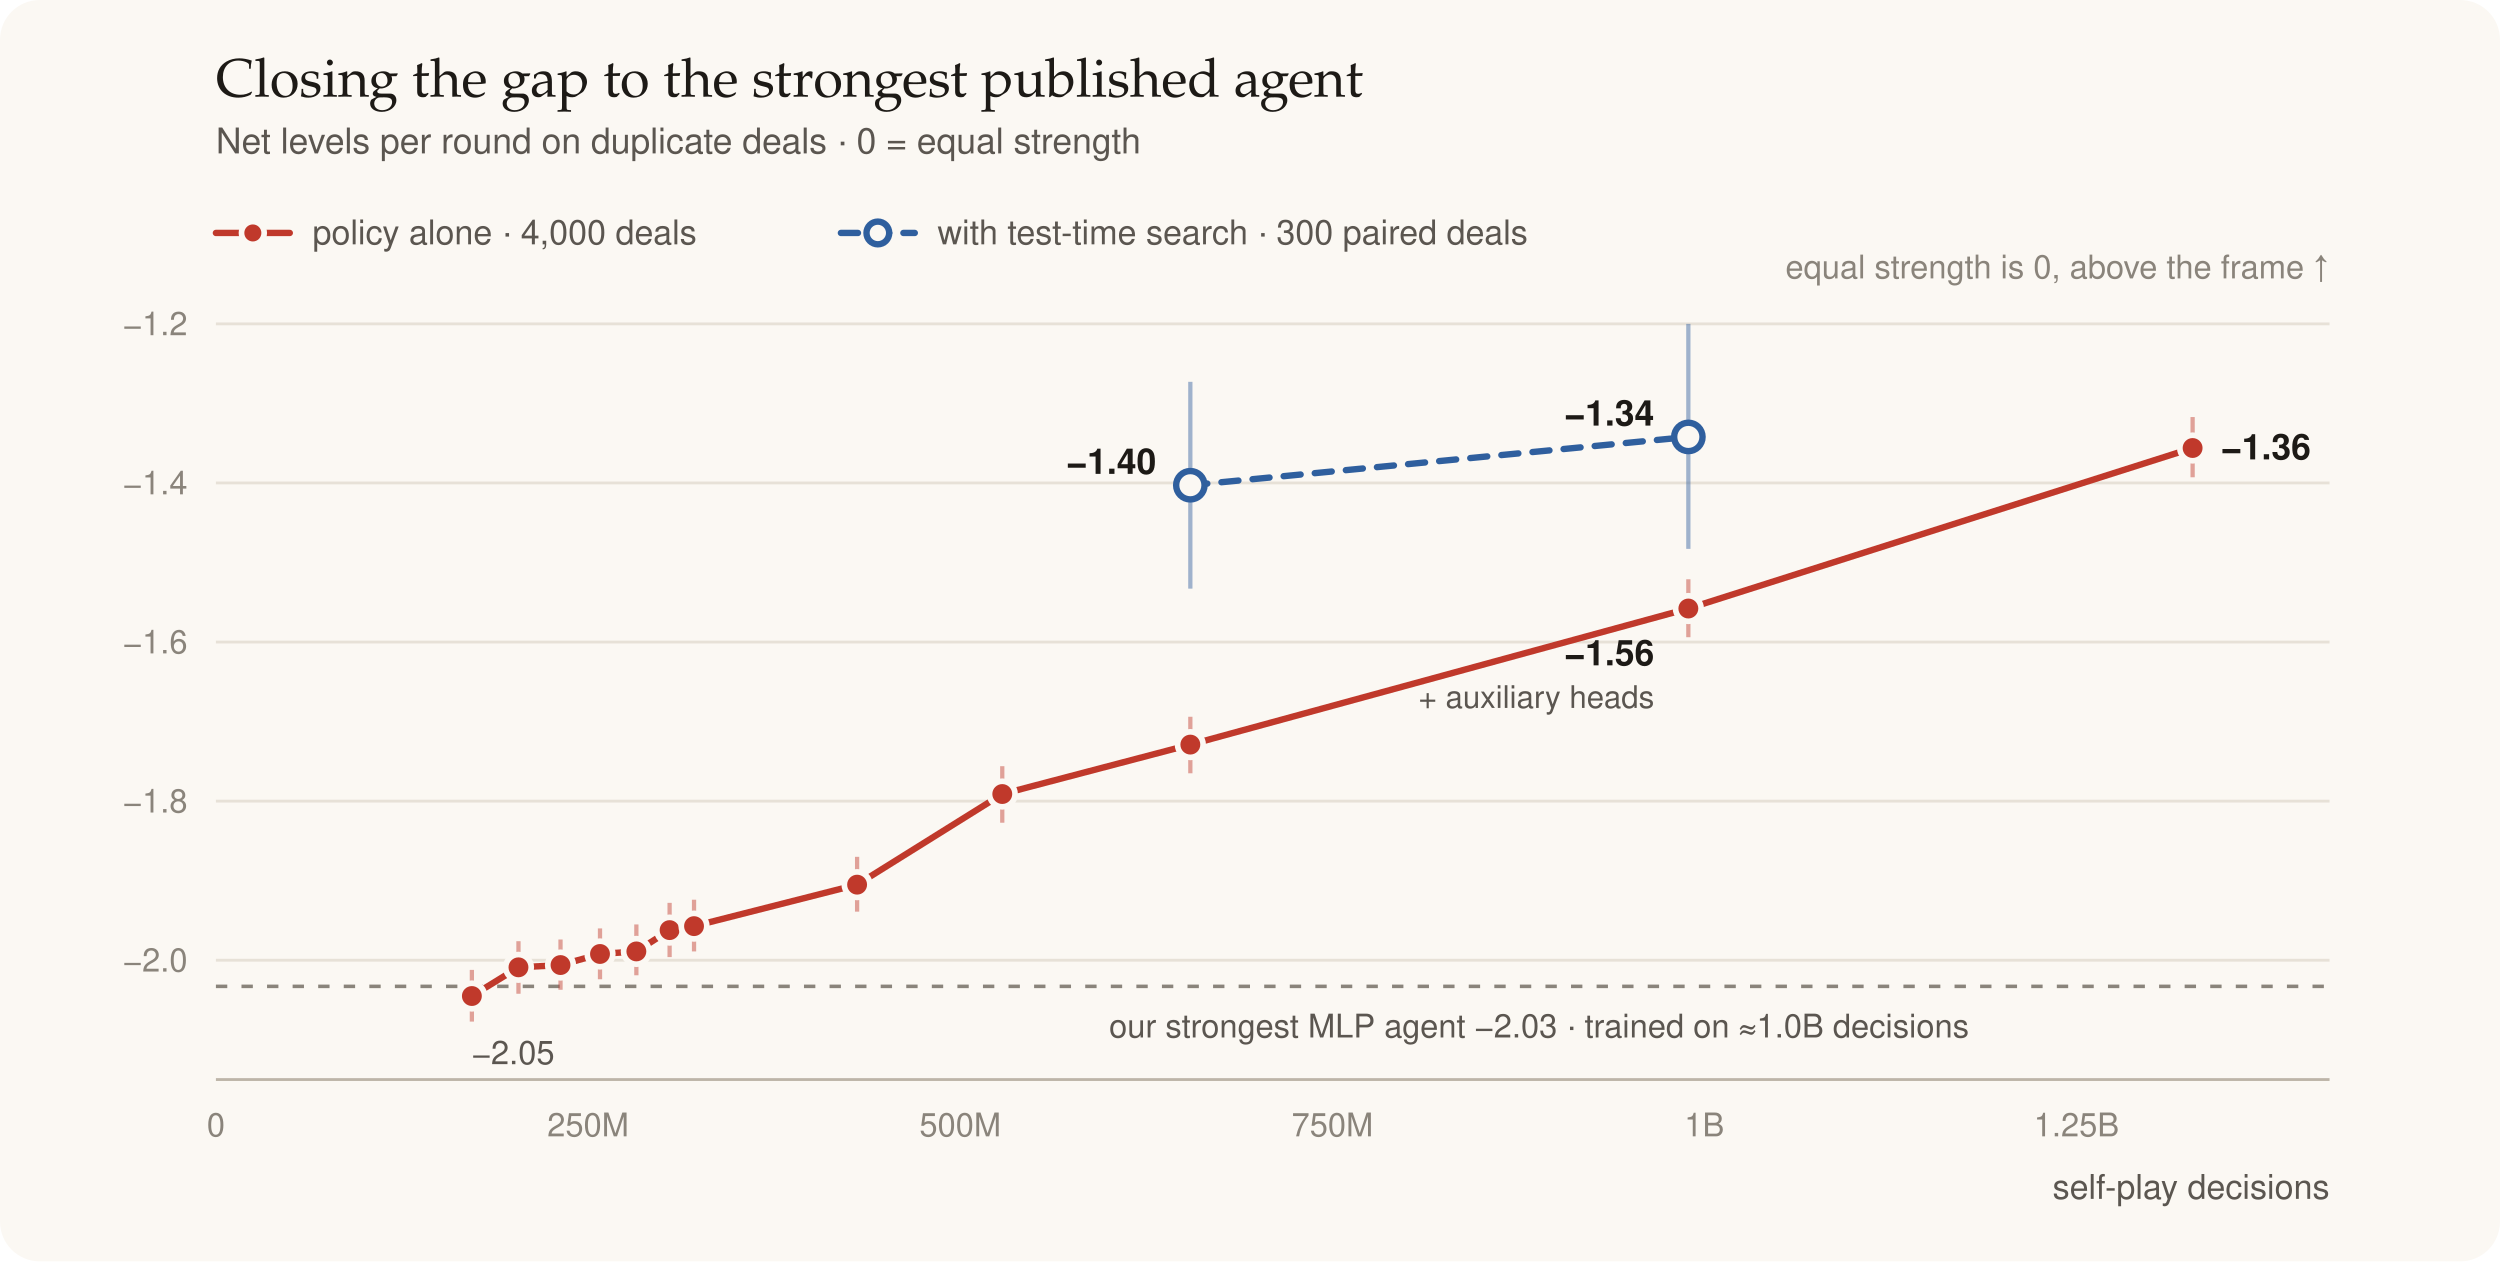
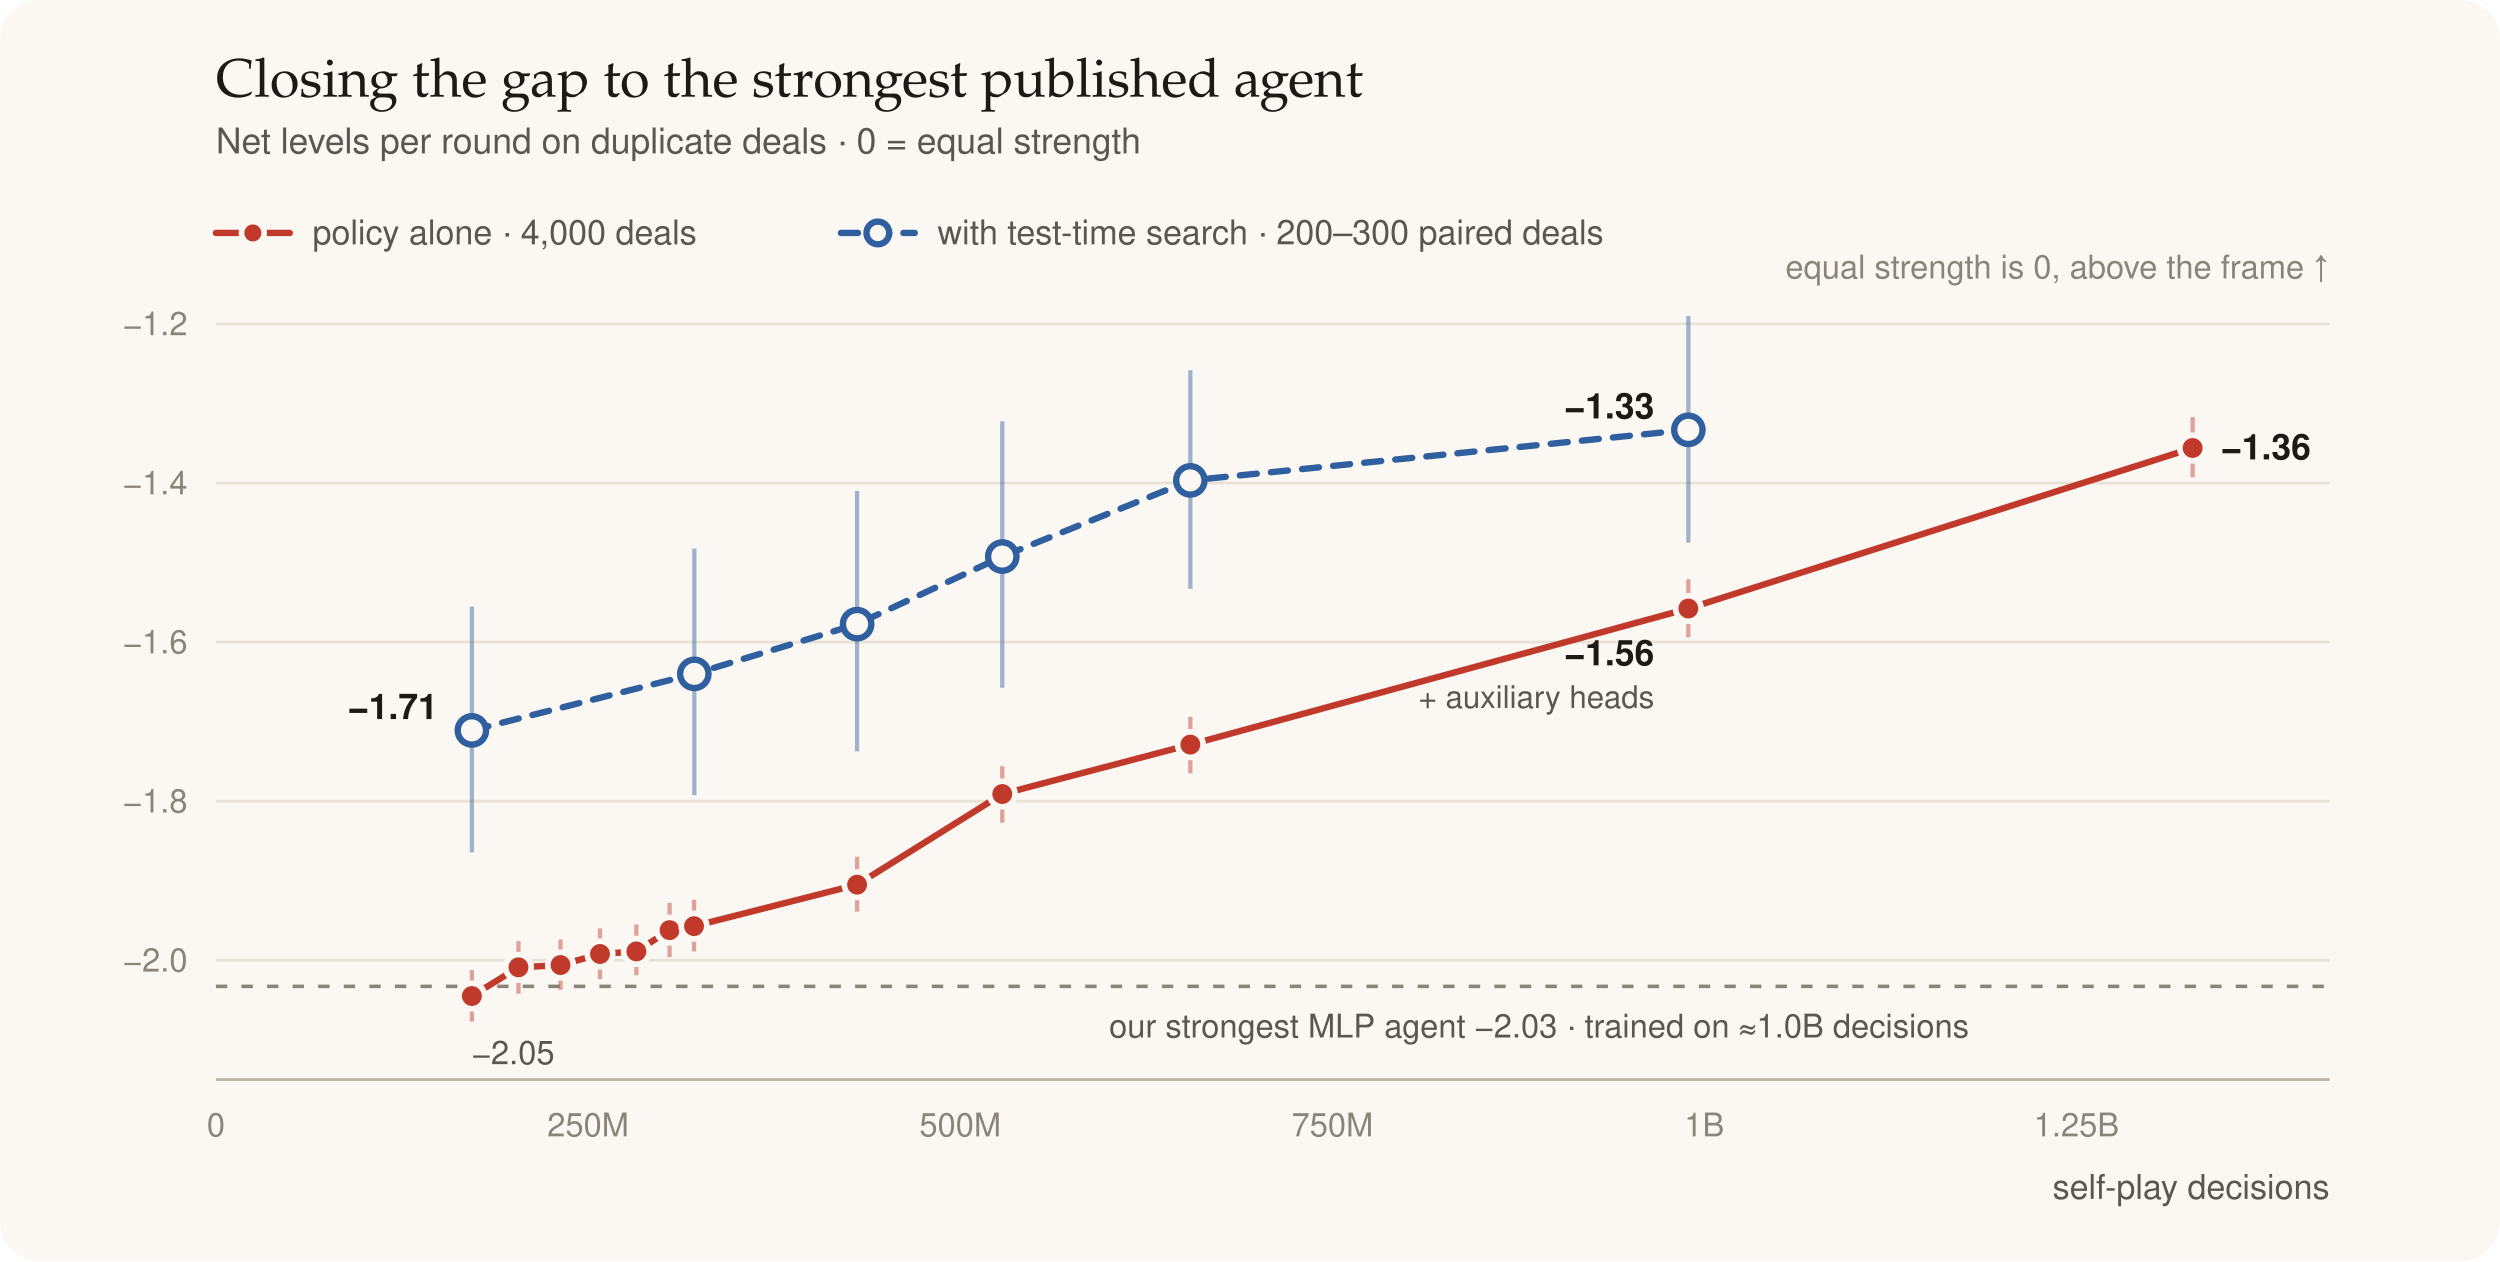
<svg xmlns="http://www.w3.org/2000/svg" viewBox="0 0 880 444" width="880" height="444" role="img" aria-labelledby="t d">
  <style>
.bg{fill:#fbf8f3}.ink{fill:#1d1a16}.ink2{fill:#5b5650}.mute{fill:#8a847b}
.grid{stroke:#e7e1d7;stroke-width:1}.axis{stroke:#bdb5a8;stroke-width:1}
.ln{stroke:#c0392b;stroke-width:2.25;fill:none;stroke-linejoin:round;stroke-linecap:round}
.dot{fill:#c0392b;stroke:#fbf8f3;stroke-width:2}.ci{stroke:#c0392b;stroke-opacity:.45;stroke-width:1.5}
.hol{fill:#fbf8f3;stroke:#c0392b;stroke-width:2.25}.ref{stroke:#8a847b;stroke-width:1.25;stroke-dasharray:4 5}
.lead{stroke:#bdb5a8;stroke-width:1}
text{font-family:ui-sans-serif,-apple-system,"Segoe UI",Helvetica,Arial,sans-serif}
.serif{font-family:"Iowan Old Style","Palatino Linotype",Palatino,Georgia,serif}
</style>
  <rect class="bg" width="880" height="444" rx="14" />
  <text class="ink serif" x="76" y="34" font-size="19">Closing the gap to the strongest published agent</text>
  <text class="ink2" x="76" y="54" font-size="12.5">Net levels per round on duplicate deals · 0 = equal strength</text>
  <line class="grid" x1="76" x2="820" y1="338.0" y2="338.0" />
  <text class="mute" x="66" y="342.0" font-size="11.5" text-anchor="end">−2.0</text>
  <line class="grid" x1="76" x2="820" y1="282.0" y2="282.0" />
  <text class="mute" x="66" y="286.0" font-size="11.5" text-anchor="end">−1.8</text>
  <line class="grid" x1="76" x2="820" y1="226.0" y2="226.0" />
  <text class="mute" x="66" y="230.0" font-size="11.5" text-anchor="end">−1.6</text>
  <line class="grid" x1="76" x2="820" y1="170.0" y2="170.0" />
  <text class="mute" x="66" y="174.0" font-size="11.5" text-anchor="end">−1.4</text>
  <line class="grid" x1="76" x2="820" y1="114.0" y2="114.0" />
  <text class="mute" x="66" y="118.0" font-size="11.5" text-anchor="end">−1.2</text>
  <line class="axis" x1="76" x2="820" y1="380" y2="380" />
  <text class="mute" x="76.0" y="400" font-size="11.5" text-anchor="middle">0</text>
  <text class="mute" x="207.0" y="400" font-size="11.5" text-anchor="middle">250M</text>
  <text class="mute" x="338.0" y="400" font-size="11.5" text-anchor="middle">500M</text>
  <text class="mute" x="469.0" y="400" font-size="11.5" text-anchor="middle">750M</text>
  <text class="mute" x="599.9" y="400" font-size="11.5" text-anchor="middle">1B</text>
  <text class="mute" x="730.9" y="400" font-size="11.5" text-anchor="middle">1.25B</text>
  <text class="ink2" x="820" y="422" font-size="12" text-anchor="end">self-play decisions</text>
  <line class="ref" x1="76" x2="820" y1="347.2" y2="347.2" />
  <text class="ink2" x="390.4" y="365.2" font-size="11.5">our strongest MLP agent  −2.03  ·  trained on ≈1.0B decisions</text>
  <text class="mute" x="820" y="98" font-size="11.5" text-anchor="end">equal strength is 0, above the frame ↑</text>
  <line class="ci" x1="166.1" x2="166.1" y1="359.6" y2="341.4" />
  <line class="ci" x1="182.5" x2="182.5" y1="349.8" y2="331.3" />
  <line class="ci" x1="197.3" x2="197.3" y1="348.4" y2="330.7" />
  <line class="ci" x1="211.2" x2="211.2" y1="344.7" y2="326.8" />
  <line class="ci" x1="224.0" x2="224.0" y1="343.3" y2="325.4" />
  <line class="ci" x1="235.7" x2="235.7" y1="336.9" y2="317.8" />
  <line class="ci" x1="244.3" x2="244.3" y1="334.9" y2="316.7" />
  <line class="ci" x1="301.7" x2="301.7" y1="320.9" y2="301.6" />
  <line class="ci" x1="352.8" x2="352.8" y1="289.6" y2="269.7" />
  <line class="ci" x1="419.0" x2="419.0" y1="272.2" y2="252.3" />
  <line class="ci" x1="594.3" x2="594.3" y1="224.3" y2="203.9" />
  <line class="ci" x1="771.8" x2="771.8" y1="168.0" y2="146.8" />
  <path class="ln" d="M166.1,350.6 L182.5,340.5 L197.3,339.7 L211.2,335.8 L224.0,334.9 L235.7,327.4 L244.3,326.0 L301.7,311.4 L352.8,279.5 L419.0,262.1 L594.3,214.2 L771.8,157.7" />
  <circle class="dot" cx="166.1" cy="350.6" r="4.5" />
  <circle class="dot" cx="182.5" cy="340.5" r="4.5" />
  <circle class="dot" cx="197.3" cy="339.7" r="4.5" />
  <circle class="dot" cx="211.2" cy="335.8" r="4.5" />
  <circle class="dot" cx="224.0" cy="334.9" r="4.5" />
  <circle class="dot" cx="235.7" cy="327.4" r="4.5" />
  <circle class="dot" cx="244.3" cy="326.0" r="4.5" />
  <circle class="dot" cx="301.7" cy="311.4" r="4.5" />
  <circle class="dot" cx="352.8" cy="279.5" r="4.5" />
  <circle class="dot" cx="419.0" cy="262.1" r="4.5" />
  <circle class="dot" cx="594.3" cy="214.2" r="4.5" />
  <circle class="dot" cx="771.8" cy="157.7" r="4.5" />
  <style>.sl{stroke:#2f5f9e;stroke-width:2.25;fill:none;stroke-dasharray:6 5;stroke-linecap:round}.sh{fill:#fbf8f3;stroke:#2f5f9e;stroke-width:2.25}.sci{stroke:#2f5f9e;stroke-opacity:.45;stroke-width:1.5}.blue{fill:#2f5f9e}</style>
-   <line class="sci" x1="419.0" x2="419.0" y1="207.2" y2="134.4" />
-   <line class="sci" x1="594.3" x2="594.3" y1="193.2" y2="114.0" />
-   <path class="sl" d="M419.0,170.8 L594.3,153.8" />
-   <circle class="sh" cx="419.0" cy="170.8" r="5" />
-   <circle class="sh" cx="594.3" cy="153.8" r="5" />
-   <text class="ink" x="582.3" y="149.8" font-size="12.5" text-anchor="end" font-weight="600">−1.34</text>
-   <text class="ink" x="407.0" y="166.8" font-size="12.5" text-anchor="end" font-weight="600">−1.40</text>
+   <line class="sci" x1="166.1" x2="166.1" y1="300.0" y2="213.5" />
+   <line class="sci" x1="244.4" x2="244.4" y1="279.9" y2="193.1" />
+   <line class="sci" x1="301.7" x2="301.7" y1="264.5" y2="172.8" />
+   <line class="sci" x1="352.8" x2="352.8" y1="242.1" y2="148.3" />
+   <line class="sci" x1="419.0" x2="419.0" y1="207.3" y2="130.3" />
+   <line class="sci" x1="594.3" x2="594.3" y1="191.0" y2="111.2" />
+   <path class="sl" d="M166.1,257.1 L244.4,237.2 L301.7,219.7 L352.8,195.9 L419.0,169.1 L594.3,151.3" />
+   <circle class="sh" cx="166.1" cy="257.1" r="5" />
+   <circle class="sh" cx="244.4" cy="237.2" r="5" />
+   <circle class="sh" cx="301.7" cy="219.7" r="5" />
+   <circle class="sh" cx="352.8" cy="195.9" r="5" />
+   <circle class="sh" cx="419.0" cy="169.1" r="5" />
+   <circle class="sh" cx="594.3" cy="151.3" r="5" />
+   <text class="ink" x="154.1" y="253.1" font-size="12.5" text-anchor="end" font-weight="600">−1.71</text>
+   <text class="ink" x="582.3" y="147.3" font-size="12.5" text-anchor="end" font-weight="600">−1.33</text>
  <line x1="76" x2="102" y1="82" y2="82" class="ln" />
  <circle class="dot" cx="89" cy="82" r="4" />
  <text class="ink2" x="110" y="86" font-size="12">policy alone · 4,000 deals</text>
  <line x1="296" x2="322" y1="82" y2="82" class="sl" />
  <circle class="sh" cx="309" cy="82" r="4" />
-   <text class="ink2" x="330" y="86" font-size="12">with test-time search · 300 paired deals</text>
+   <text class="ink2" x="330" y="86" font-size="12">with test-time search · 200–300 paired deals</text>
  <text class="ink" x="582.3" y="234.2" font-size="12.5" text-anchor="end" font-weight="600">−1.56</text>
  <text class="ink2" x="582.3" y="249.2" font-size="11" text-anchor="end">+ auxiliary heads</text>
  <text class="ink2" x="166.1" y="374.6" font-size="11.5" text-anchor="start">−2.05</text>
  <text class="ink" x="781.8" y="161.7" font-size="12.5" text-anchor="start" font-weight="600">−1.36</text>
</svg>
